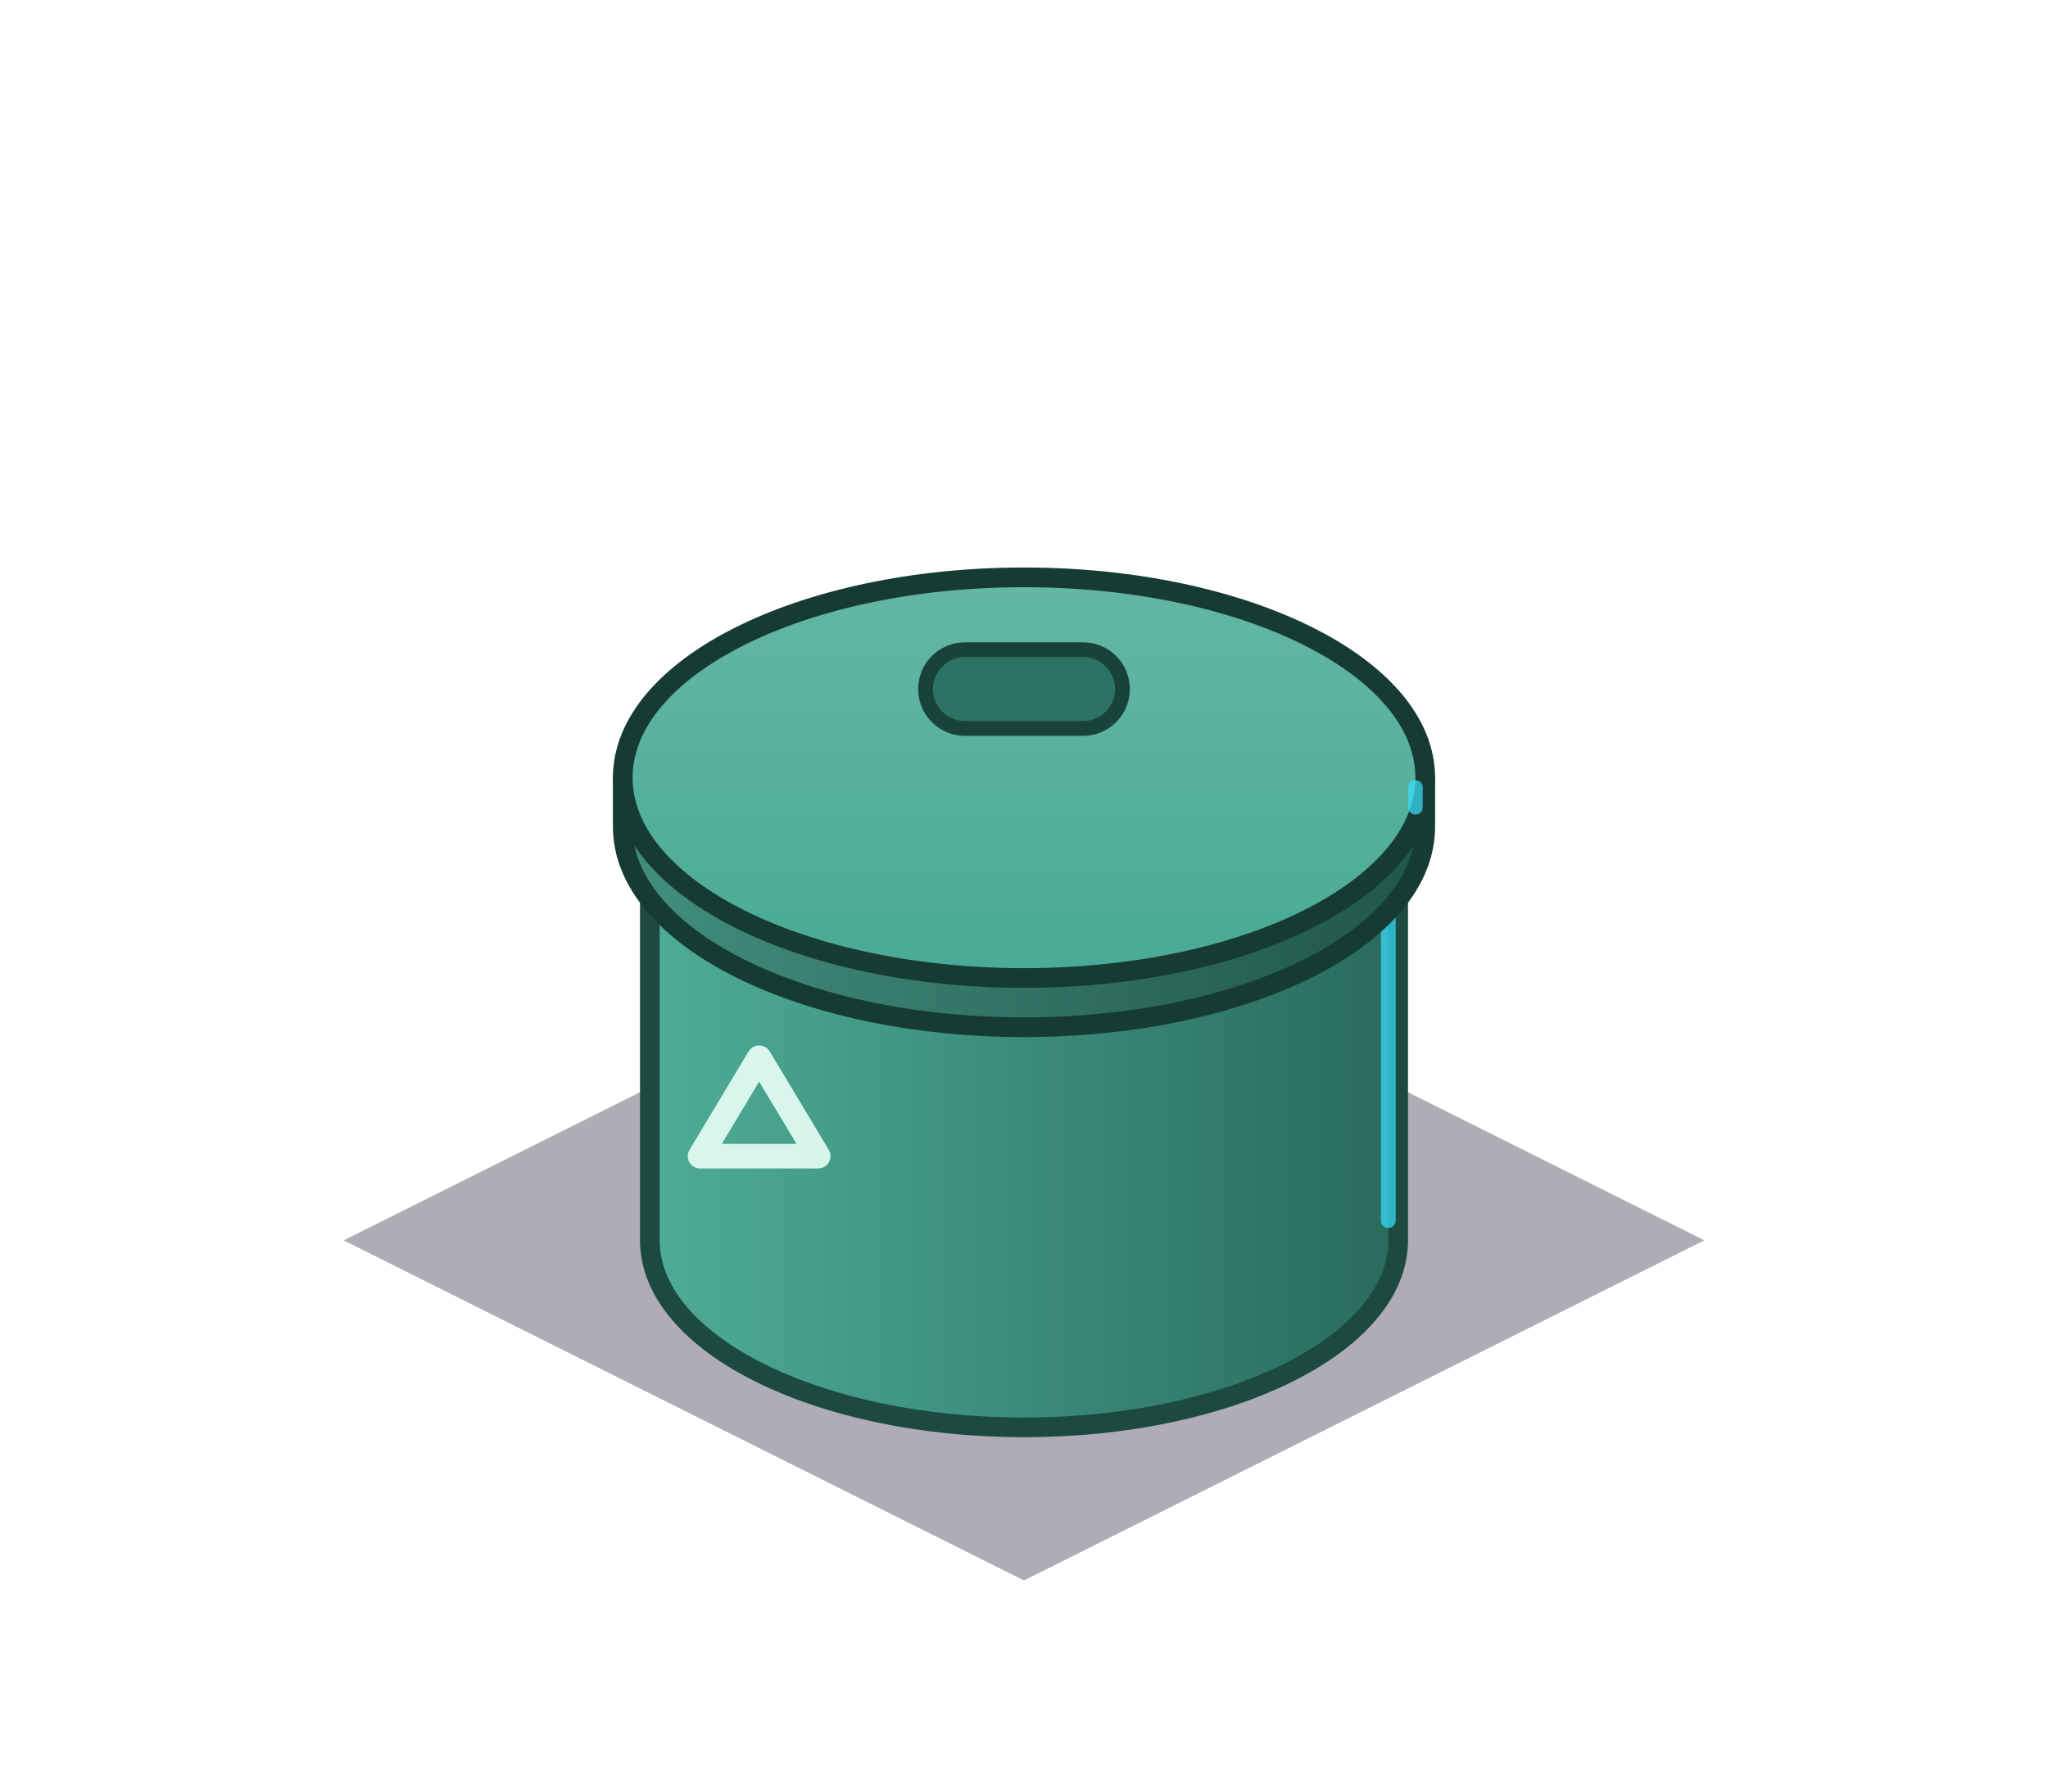
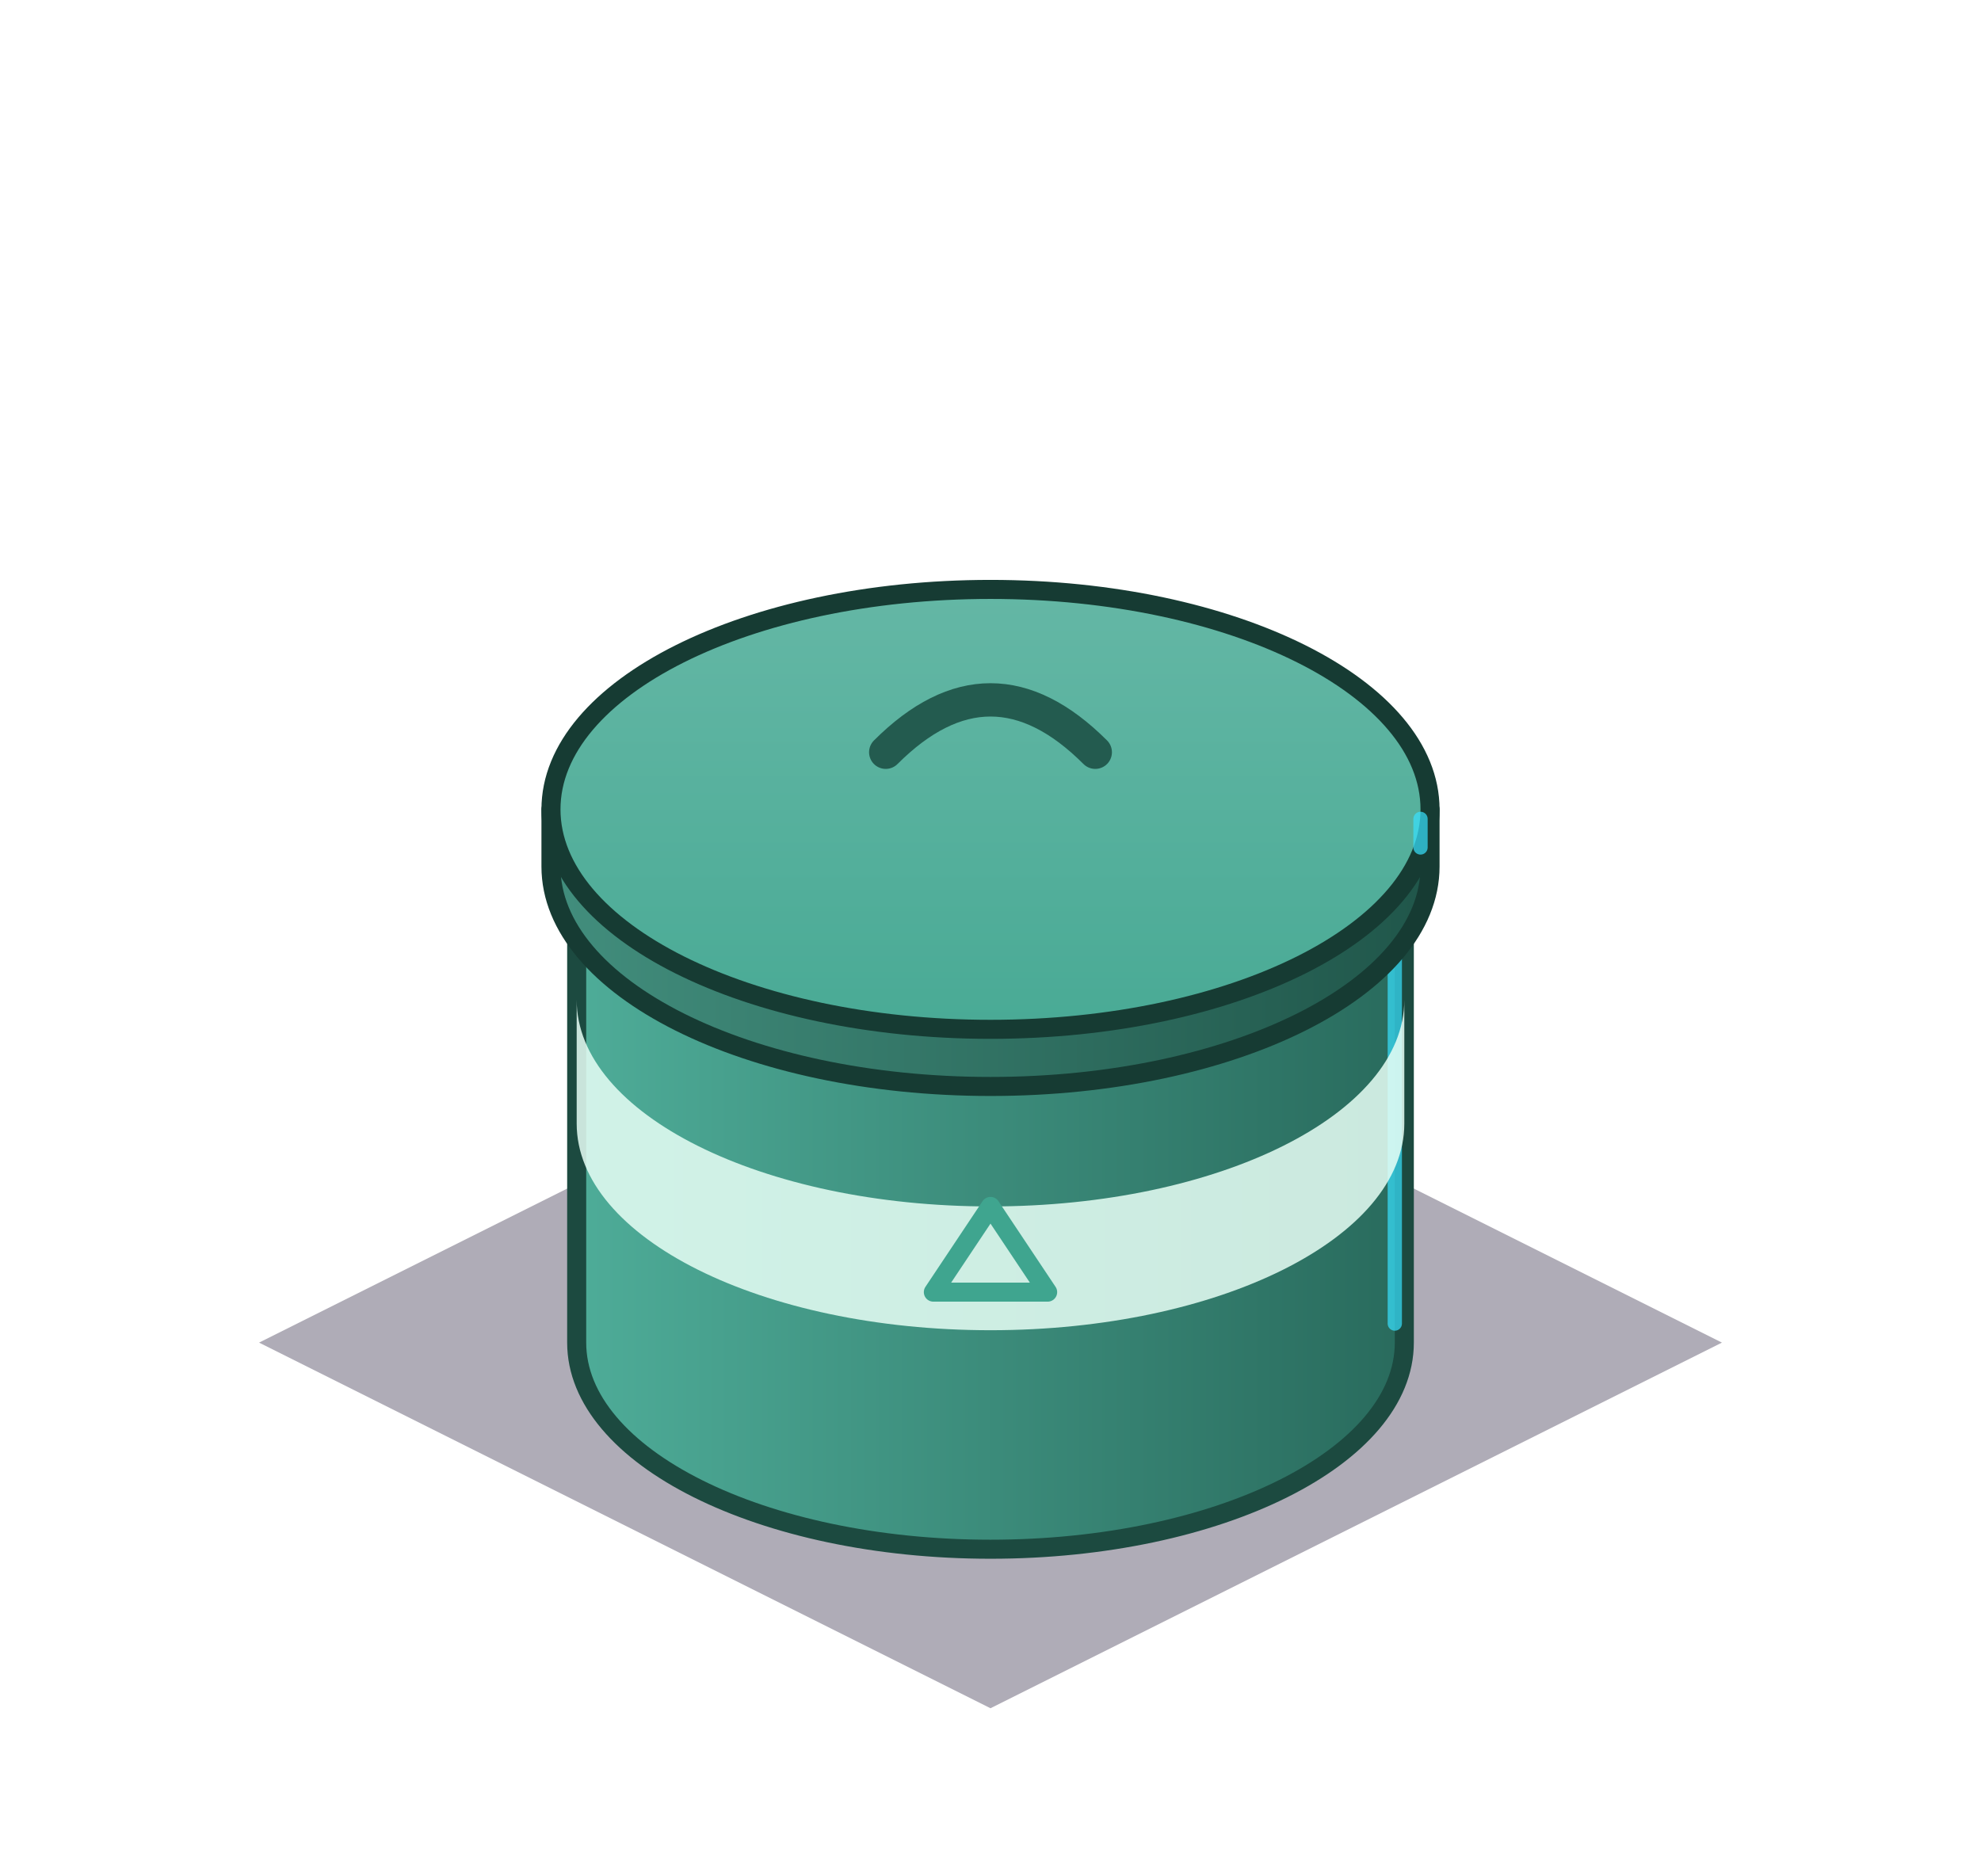
- <svg xmlns="http://www.w3.org/2000/svg" width="416" height="364" viewBox="0 0 416 364">
+ <svg xmlns="http://www.w3.org/2000/svg" width="416" height="394" viewBox="0 0 416 394">
  <defs>
    <linearGradient id="bin_g1" x1="0" y1="0" x2="1" y2="0">
      <stop offset="0" stop-color="#4eac98" />
      <stop offset="1" stop-color="#296b5d" />
    </linearGradient>
    <linearGradient id="bin_g2" x1="0" y1="0" x2="0" y2="1">
      <stop offset="0" stop-color="#4e8579" />
      <stop offset="1" stop-color="#2f6f61" />
    </linearGradient>
    <linearGradient id="bin_g3" x1="0" y1="0" x2="1" y2="0">
      <stop offset="0" stop-color="#428e7d" />
      <stop offset="1" stop-color="#20564a" />
    </linearGradient>
    <linearGradient id="bin_g4" x1="0" y1="0" x2="0" y2="1">
      <stop offset="0" stop-color="#64b7a5" />
      <stop offset="1" stop-color="#49aa95" />
    </linearGradient>
  </defs>
  <g id="shadow">
-     <polygon points="208.0,182.9 346.2,252.0 208.0,321.1 69.8,252.0" fill="#1a1230" opacity="0.35" />
+     <polygon points="208.0,205.2 361.6,282.0 208.0,358.8 54.4,282.0" fill="#1a1230" opacity="0.35" />
  </g>
  <g id="bin">
-     <path d="M 132.0 168.0 L 132.0 252.0 A 76.0 38.0 0 0 0 284.0 252.0 L 284.0 168.0 Z" fill="url(#bin_g1)" stroke="#1c4a40" stroke-width="4" stroke-linejoin="round" />
-     <ellipse cx="208.0" cy="168.0" rx="76.0" ry="38.0" fill="url(#bin_g2)" stroke="#1c4a40" stroke-width="4" opacity="1.00" />
-     <line x1="282.0" y1="248.0" x2="282.0" y2="170.0" stroke="#38e1ff" stroke-width="3" stroke-opacity="0.7" stroke-linecap="round" />
-     <path d="M 126.5 158.0 L 126.5 168.0 A 81.5 40.7 0 0 0 289.5 168.0 L 289.5 158.0 Z" fill="url(#bin_g3)" stroke="#163b33" stroke-width="4" stroke-linejoin="round" />
-     <ellipse cx="208.0" cy="158.0" rx="81.5" ry="40.7" fill="url(#bin_g4)" stroke="#163b33" stroke-width="4" opacity="1.00" />
-     <line x1="287.5" y1="164.0" x2="287.5" y2="160.0" stroke="#38e1ff" stroke-width="3" stroke-opacity="0.7" stroke-linecap="round" />
-     <rect x="188.0" y="132.0" width="40" height="16" rx="8" fill="#2c7364" stroke="#194239" stroke-width="3" />
-     <path d="M 142.2 234.9 l 12 -20 l 12 20 z" fill="none" stroke="#e8fff6" stroke-width="5" stroke-linejoin="round" opacity="0.9" />
+     <path d="M 121.1 182.0 L 121.1 282.0 A 86.9 43.4 0 0 0 294.9 282.0 L 294.9 182.0 Z" fill="url(#bin_g1)" stroke="#1c4a40" stroke-width="4" stroke-linejoin="round" />
+     <ellipse cx="208.0" cy="182.0" rx="86.9" ry="43.4" fill="url(#bin_g2)" stroke="#1c4a40" stroke-width="4" opacity="1.00" />
+     <line x1="292.9" y1="278.0" x2="292.9" y2="184.0" stroke="#38e1ff" stroke-width="3" stroke-opacity="0.7" stroke-linecap="round" />
+     <path d="M 121.1 236.0 A 86.9 43.4 0 0 0 294.9 236.0 L 294.9 210.0 A 86.9 43.4 0 0 1 121.1 210.0 Z" fill="#e8fff6" opacity="0.85" />
+     <path d="M 196.0 271.4 l 12 -18 l 12 18 z" fill="none" stroke="#3fa58f" stroke-width="4" stroke-linejoin="round" />
+     <path d="M 115.7 170.0 L 115.7 182.0 A 92.3 46.2 0 0 0 300.3 182.0 L 300.3 170.0 Z" fill="url(#bin_g3)" stroke="#163b33" stroke-width="4" stroke-linejoin="round" />
+     <ellipse cx="208.0" cy="170.0" rx="92.3" ry="46.2" fill="url(#bin_g4)" stroke="#163b33" stroke-width="4" opacity="1.00" />
+     <line x1="298.3" y1="178.0" x2="298.3" y2="172.0" stroke="#38e1ff" stroke-width="3" stroke-opacity="0.7" stroke-linecap="round" />
+     <path d="M 186.0 158.0 q 22 -22 44 0" fill="none" stroke="#235b4f" stroke-width="7" stroke-linecap="round" />
  </g>
</svg>
